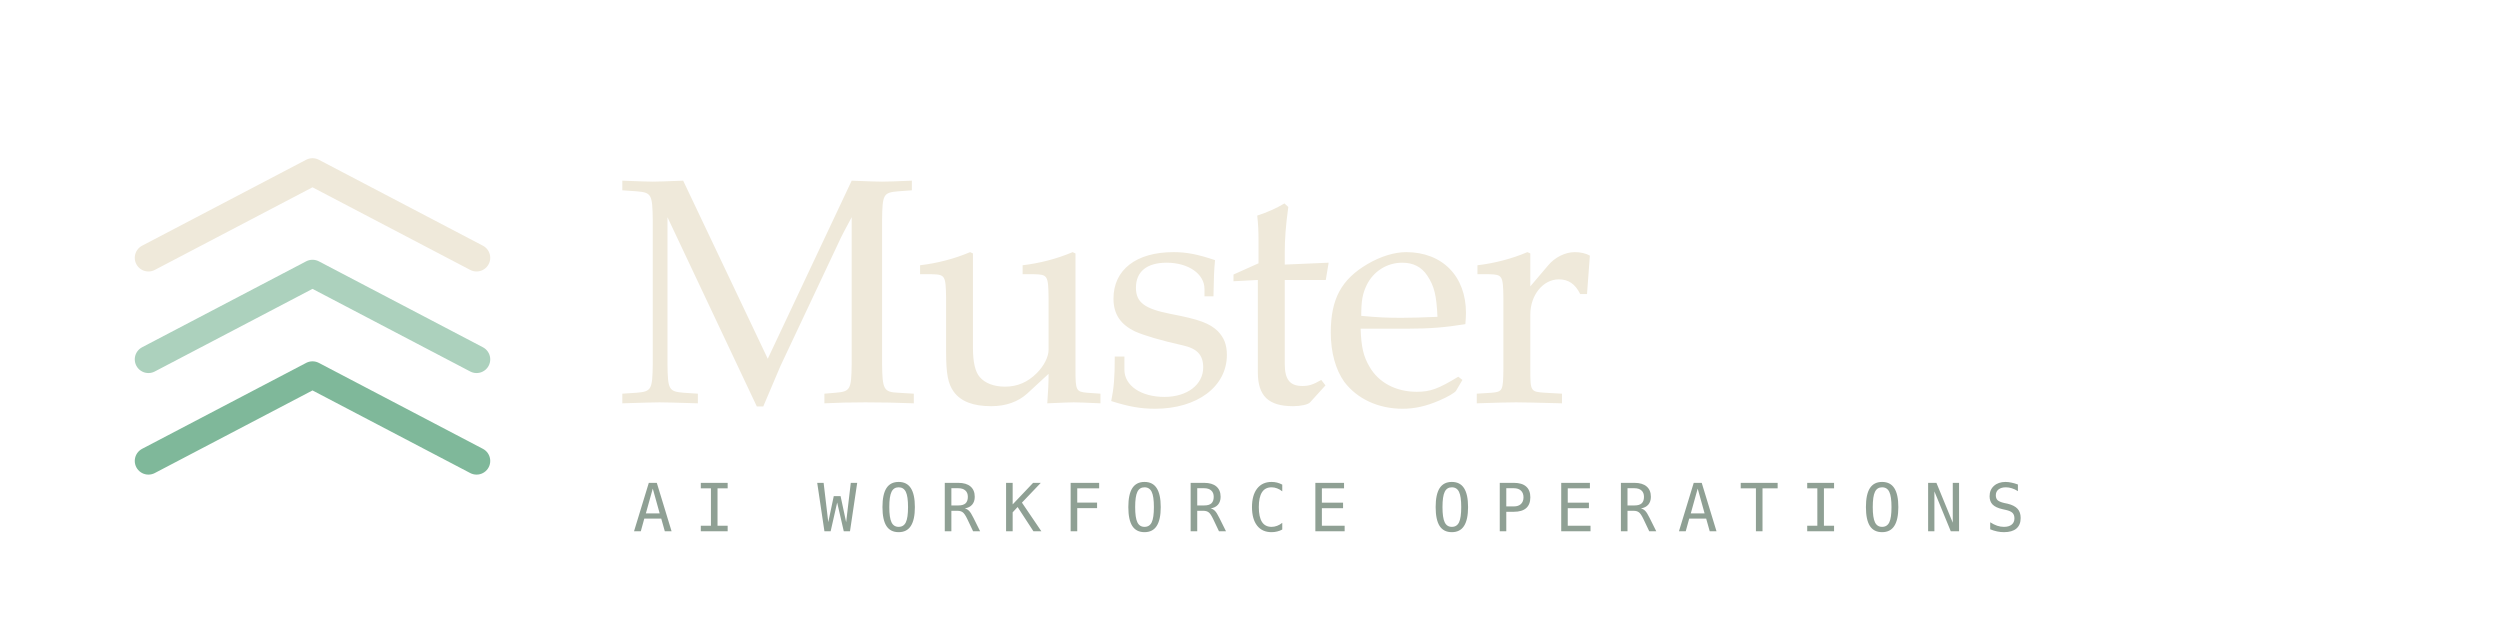
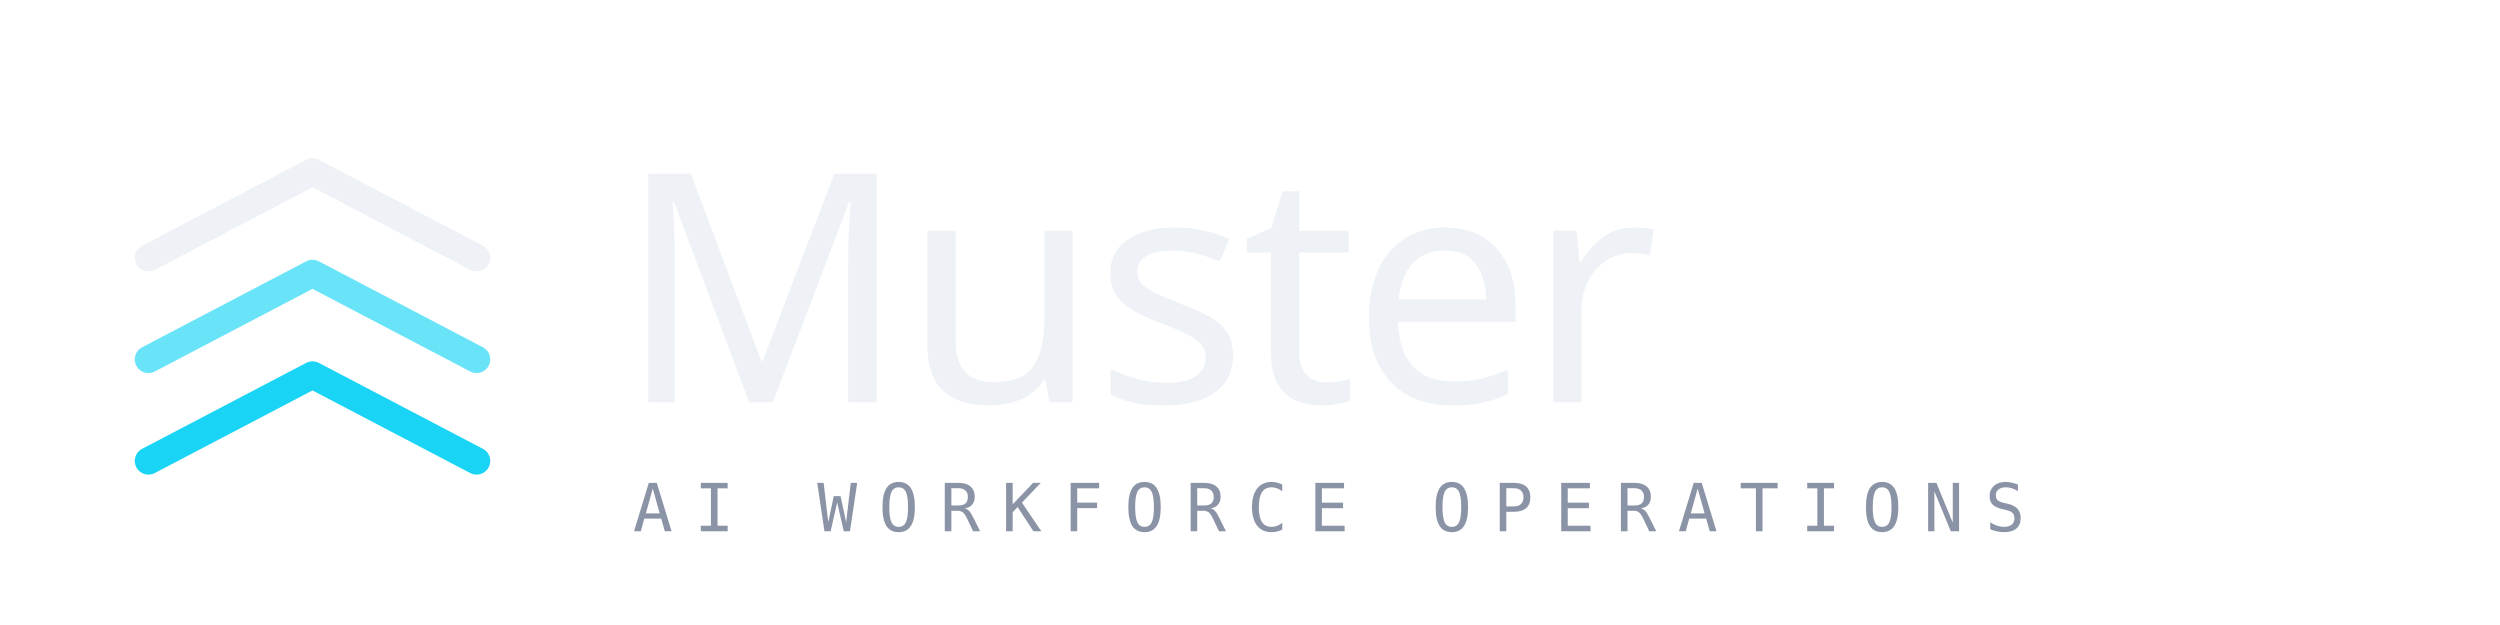
<svg xmlns="http://www.w3.org/2000/svg" viewBox="0 0 640 160" role="img" aria-label="Muster — AI Workforce Operations">
  <g fill="none" stroke-width="7" stroke-linecap="round" stroke-linejoin="round">
-     <path d="M38 118 L80 96 L122 118" stroke="#7fb89a" />
-     <path d="M38 92 L80 70 L122 92" stroke="#7fb89a" opacity="0.65" />
-     <path d="M38 66 L80 44 L122 66" stroke="#efe9da" />
+     <path d="M38 118 L80 96 L122 118" stroke="#19D4F5" />
+     <path d="M38 92 L80 70 L122 92" stroke="#19D4F5" opacity="0.65" />
+     <path d="M38 66 L80 44 L122 66" stroke="#EEF2F6" />
  </g>
-   <text x="158" y="103" font-family="Iowan Old Style, Palatino, Georgia, serif" font-size="82" font-weight="500" letter-spacing="-1.5" fill="#efe9da">Muster</text>
-   <text x="162" y="136" font-family="SF Mono, Menlo, monospace" font-size="17" letter-spacing="5.5" fill="#8fa094">AI WORKFORCE OPERATIONS</text>
+   <text x="158" y="103" font-family="Outfit, system-ui, sans-serif" font-size="82" font-weight="500" letter-spacing="-1.5" fill="#EEF2F6">Muster</text>
+   <text x="162" y="136" font-family="IBM Plex Mono, monospace" font-size="17" letter-spacing="5.5" fill="#8B94A7">AI WORKFORCE OPERATIONS</text>
</svg>
